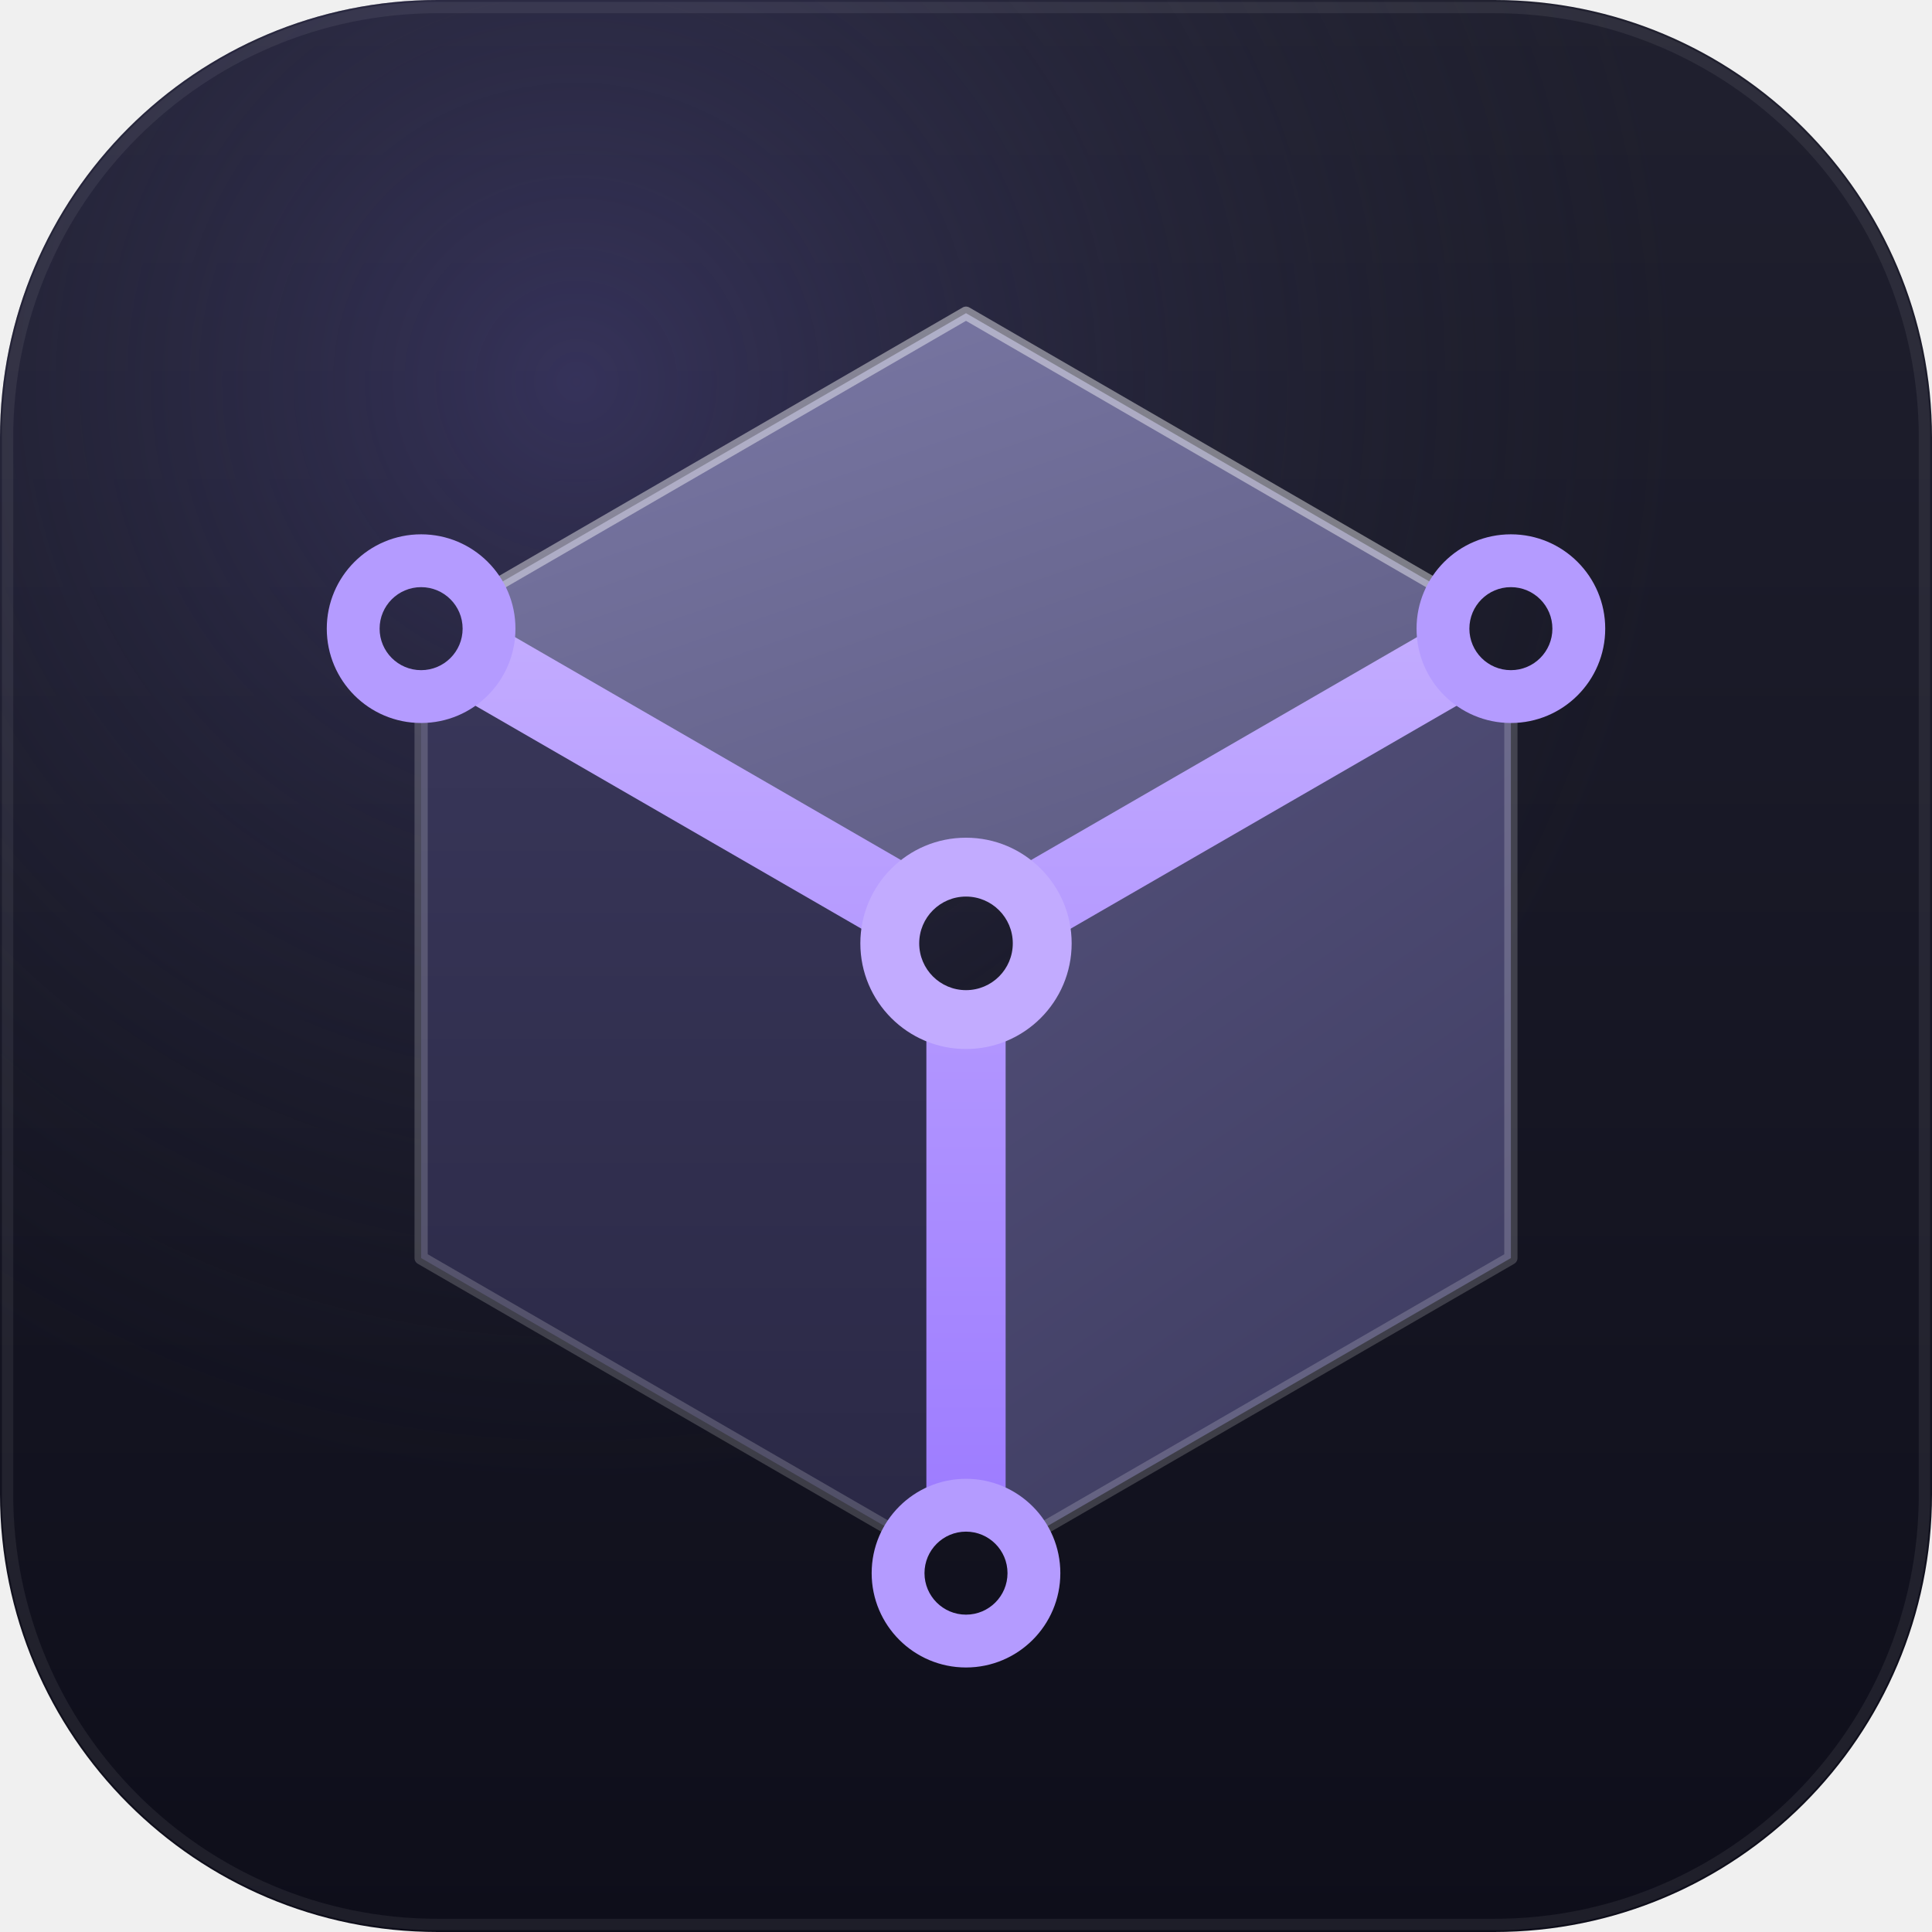
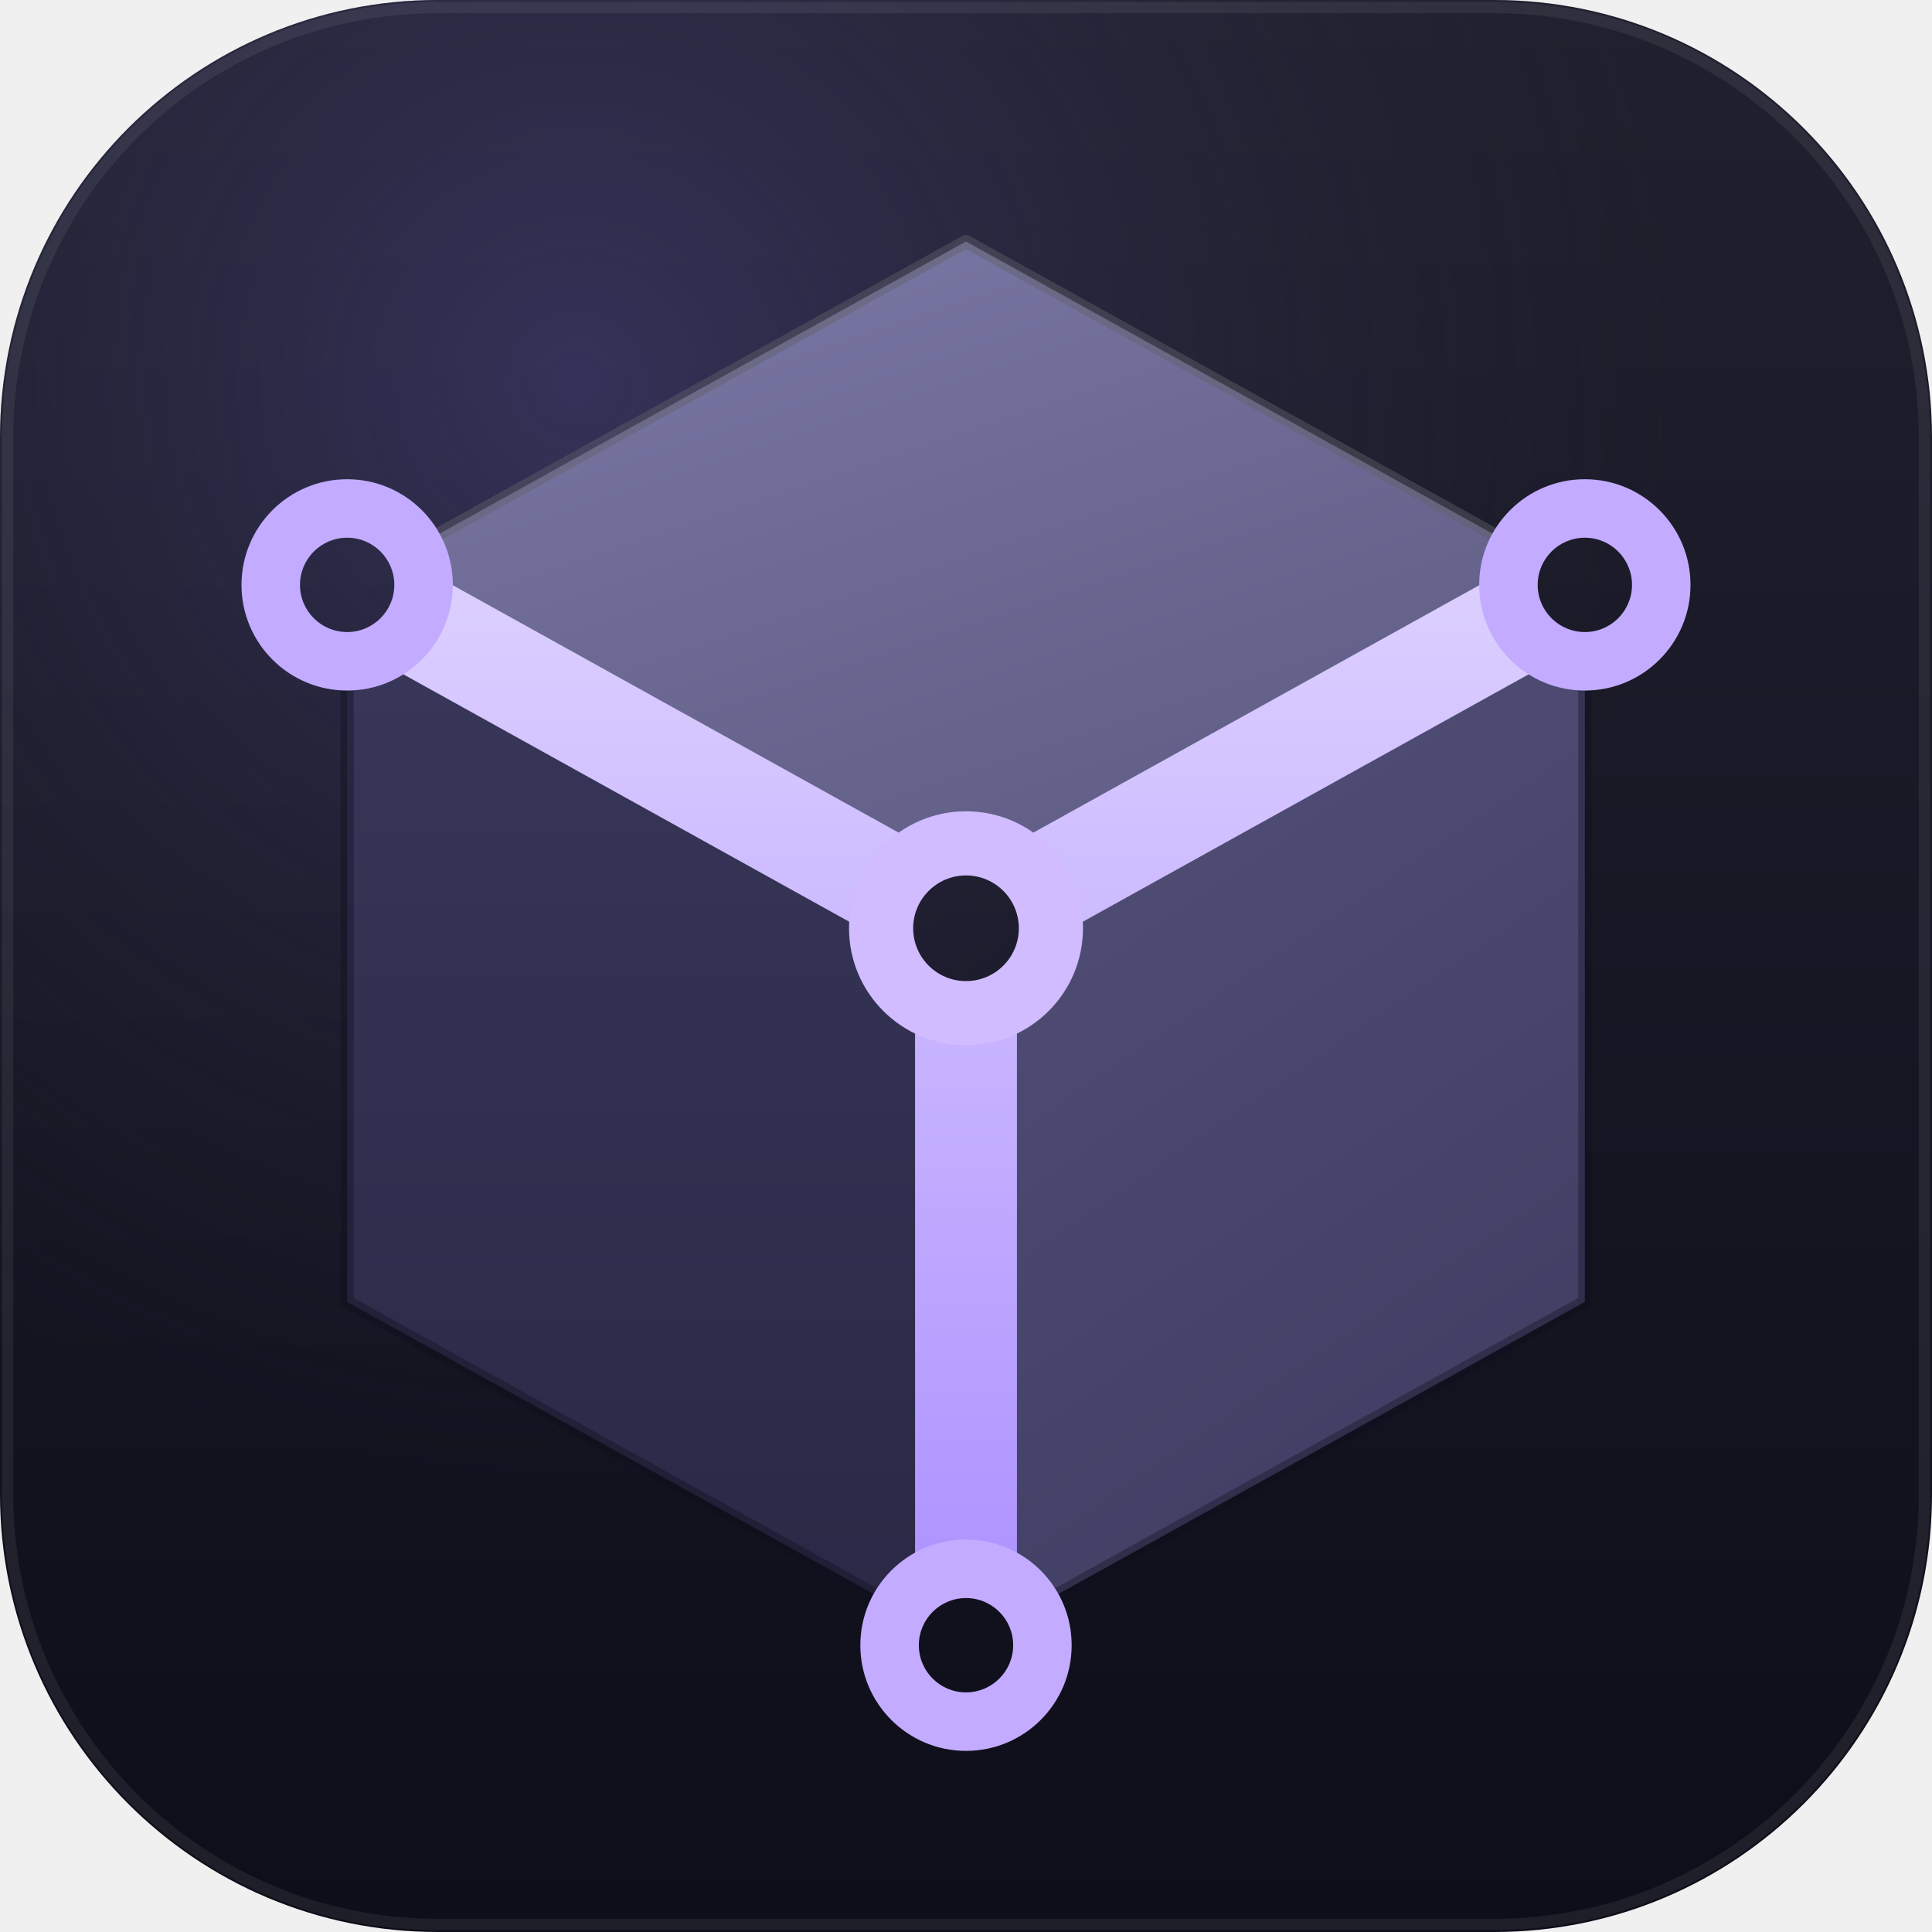
<svg xmlns="http://www.w3.org/2000/svg" width="512" height="512" viewBox="0 0 512 512">
  <defs>
    <linearGradient id="fTop" x1="0.1" y1="0" x2="0.7" y2="1">
      <stop offset="0%" stop-color="#7B79A6" />
      <stop offset="100%" stop-color="#5D5B82" />
    </linearGradient>
    <linearGradient id="fLeft" x1="0" y1="0" x2="0" y2="1">
      <stop offset="0%" stop-color="#39375A" />
      <stop offset="100%" stop-color="#2A2845" />
    </linearGradient>
    <linearGradient id="fRight" x1="0" y1="0" x2="0.4" y2="1">
      <stop offset="0%" stop-color="#55527C" />
      <stop offset="100%" stop-color="#403E63" />
    </linearGradient>
    <linearGradient id="bg" x1="0" y1="0" x2="0" y2="1">
      <stop offset="0%" stop-color="#20202F" />
      <stop offset="100%" stop-color="#0E0E1A" />
    </linearGradient>
    <radialGradient id="bgglow" cx="0.30" cy="0.20" r="0.95">
      <stop offset="0%" stop-color="#4A4480" stop-opacity="0.55" />
      <stop offset="60%" stop-color="#2A2D3A" stop-opacity="0" />
    </radialGradient>
-     <linearGradient id="lane" gradientUnits="userSpaceOnUse" x1="256" y1="158" x2="256" y2="420">
-       <stop offset="0%" stop-color="#C4ADFF" />
-       <stop offset="100%" stop-color="#9A78FF" />
+     <linearGradient id="lane" gradientUnits="userSpaceOnUse" x1="256.0" y1="155.0" x2="256.0" y2="436.0">
+       <stop offset="0%" stop-color="#DCCFFF" />
+       <stop offset="100%" stop-color="#AB8FFF" />
    </linearGradient>
+     <mask id="cubeHoles" maskUnits="userSpaceOnUse" x="0" y="0" width="512" height="512">
+       <rect width="512" height="512" fill="#fff" />
+       <circle cx="92.0" cy="155.0" r="12.5" fill="#000" />
+       <circle cx="420.0" cy="155.0" r="12.5" fill="#000" />
+       <circle cx="256.0" cy="436.0" r="12.5" fill="#000" />
+       <circle cx="256.0" cy="246.0" r="14" fill="#000" />
+     </mask>
  </defs>
  <rect width="512" height="512" rx="116" fill="url(#bg)" />
  <rect width="512" height="512" rx="116" fill="url(#bgglow)" />
-   <rect x="2" y="2" width="508" height="508" rx="114" fill="none" stroke="#fff" stroke-opacity="0.07" stroke-width="3" />
-   <mask id="cubeHoles" maskUnits="userSpaceOnUse" x="0" y="0" width="512" height="512">
-     <rect width="512" height="512" fill="#fff" />
-     <circle cx="111.6" cy="166.6" r="11.0" fill="#000" />
-     <circle cx="400.4" cy="166.6" r="11.0" fill="#000" />
-     <circle cx="256.0" cy="416.9" r="11.0" fill="#000" />
-     <circle cx="256.0" cy="250.0" r="12.4" fill="#000" />
-   </mask>
+   <rect x="2" y="2" width="508" height="508" rx="114" fill="none" stroke="#ffffff" stroke-opacity="0.07" stroke-width="3" />
  <g mask="url(#cubeHoles)">
-     <path d="M256.0,83.0 L400.4,166.6 L256.0,250.0 L111.6,166.6 Z" fill="url(#fTop)" />
-     <path d="M400.4,166.6 L400.4,333.4 L256.0,416.9 L256.0,250.0 Z" fill="url(#fRight)" />
-     <path d="M256.0,250.0 L256.0,416.9 L111.6,333.4 L111.6,166.6 Z" fill="url(#fLeft)" />
-     <path d="M256.0,83.0 L400.4,166.6 L256.0,250.0 L111.6,166.6 Z" fill="none" stroke="#FFFFFF" stroke-opacity="0.30" stroke-width="3.5" stroke-linejoin="round" />
-     <path d="M256.0,83.0 L400.4,166.6 L400.4,333.4 L256.0,416.9 L111.6,333.4 L111.6,166.6 Z" fill="none" stroke="#FFFFFF" stroke-opacity="0.18" stroke-width="3.5" stroke-linejoin="round" />
-     <g fill="none" stroke-width="21" stroke-linecap="round">
-       <path d="M256.0,250.0 L111.6,166.6" stroke="url(#lane)" />
-       <path d="M256.0,250.0 L400.4,166.6" stroke="url(#lane)" />
-       <path d="M256.0,250.0 L256.0,416.9" stroke="url(#lane)" />
+     <path d="M256.0,64.0 L420.0,155.0 L256.0,246.0 L92.0,155.0 Z" fill="url(#fTop)" />
+     <path d="M420.0,155.0 L420.0,345.0 L256.0,436.0 L256.0,246.0 Z" fill="url(#fRight)" />
+     <path d="M256.0,246.0 L256.0,436.0 L92.0,345.0 L92.0,155.0 Z" fill="url(#fLeft)" />
+     <path d="M256.0,64.0 L420.0,155.0 L420.0,345.0 L256.0,436.0 L92.0,345.0 L92.0,155.0 Z" fill="none" stroke="#0E0E1A" stroke-opacity="0.35" stroke-width="3.5" stroke-linejoin="round" />
+     <path d="M256.0,64.0 L420.0,155.0 L256.0,246.0 L92.0,155.0 Z" fill="none" stroke="#FFFFFF" stroke-opacity="0.16" stroke-width="3.5" stroke-linejoin="round" />
+     <g fill="none" stroke-width="27" stroke-linecap="round">
+       <path d="M256.0,246.0 L92.0,155.0" stroke="url(#lane)" />
+       <path d="M256.0,246.0 L420.0,155.0" stroke="url(#lane)" />
+       <path d="M256.0,246.0 L256.0,436.0" stroke="url(#lane)" />
    </g>
-     <circle cx="111.6" cy="166.6" r="25" fill="#B49BFF" />
-     <circle cx="400.4" cy="166.6" r="25" fill="#B49BFF" />
-     <circle cx="256.0" cy="416.9" r="25" fill="#B49BFF" />
-     <circle cx="256.0" cy="250.0" r="28" fill="#C2ABFF" />
-     <circle cx="111.6" cy="166.6" r="10" fill="#F3EEFF" />
-     <circle cx="400.4" cy="166.6" r="10" fill="#F3EEFF" />
-     <circle cx="256.0" cy="416.9" r="10" fill="#F3EEFF" />
-     <circle cx="256.0" cy="250.0" r="11.5" fill="#F3EEFF" />
+     <circle cx="92.0" cy="155.0" r="28" fill="#C3ACFF" />
+     <circle cx="420.0" cy="155.0" r="28" fill="#C3ACFF" />
+     <circle cx="256.0" cy="436.0" r="28" fill="#C3ACFF" />
+     <circle cx="256.0" cy="246.0" r="31" fill="#D0BCFF" />
  </g>
</svg>
